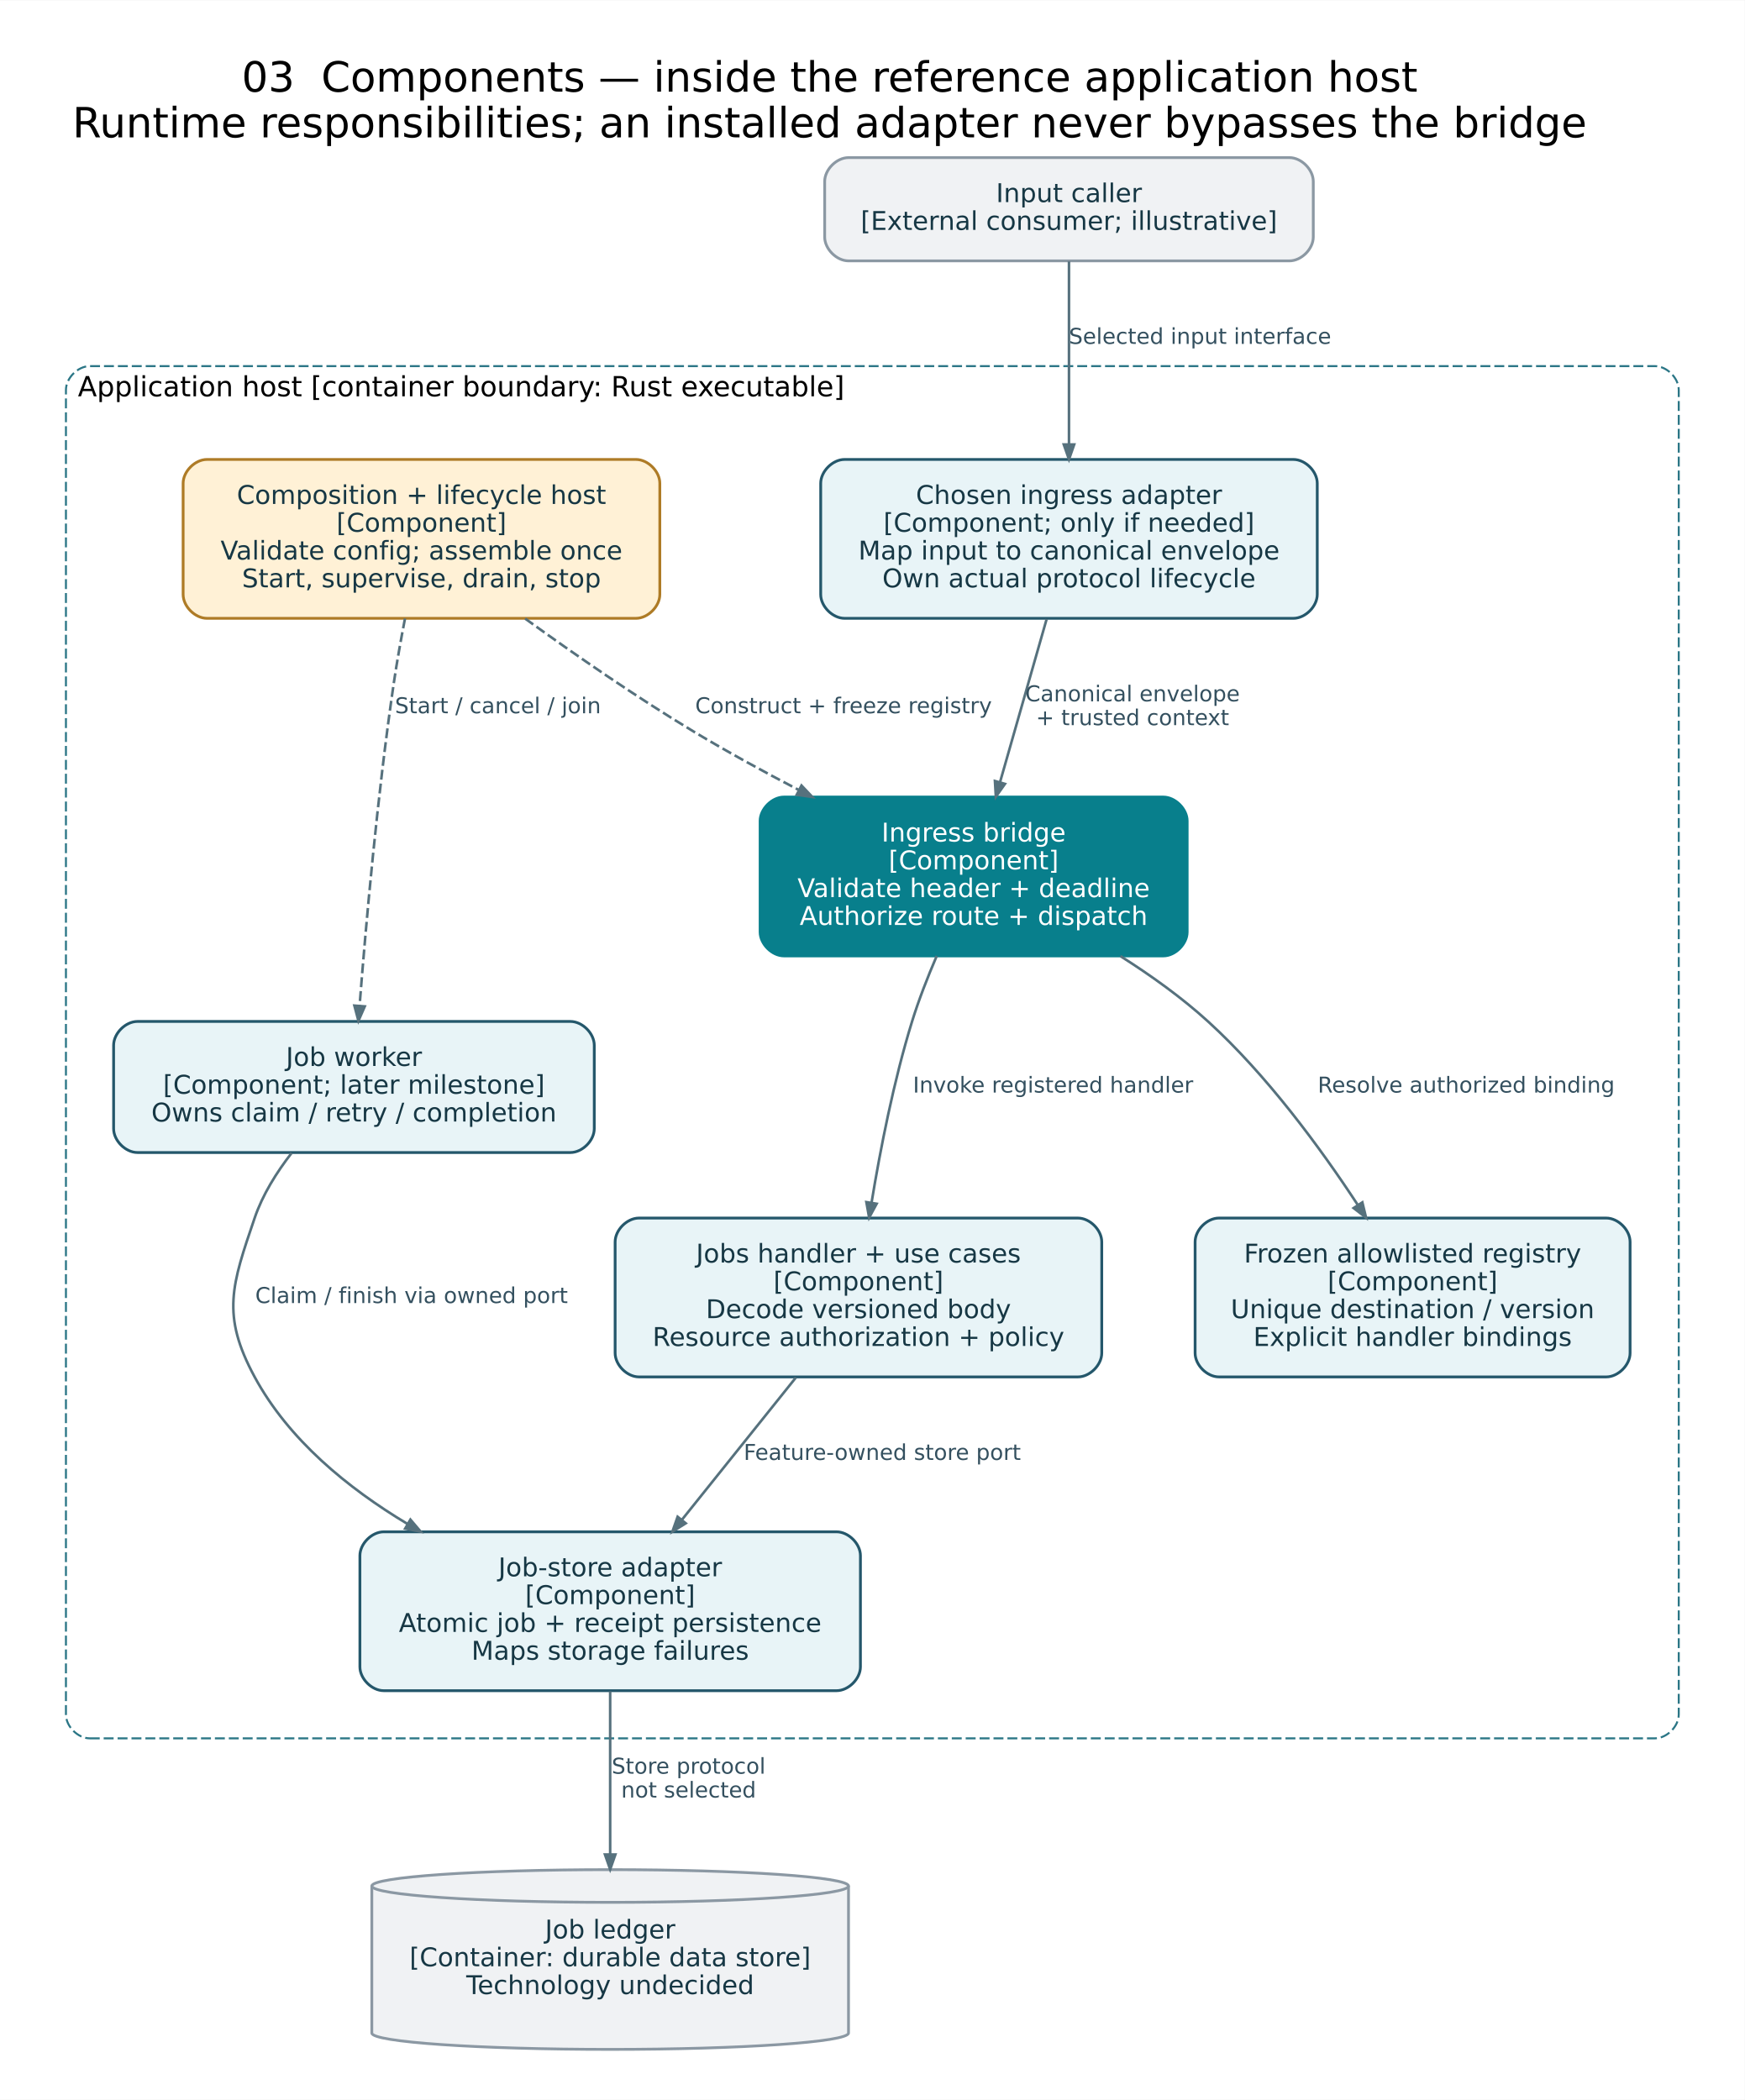
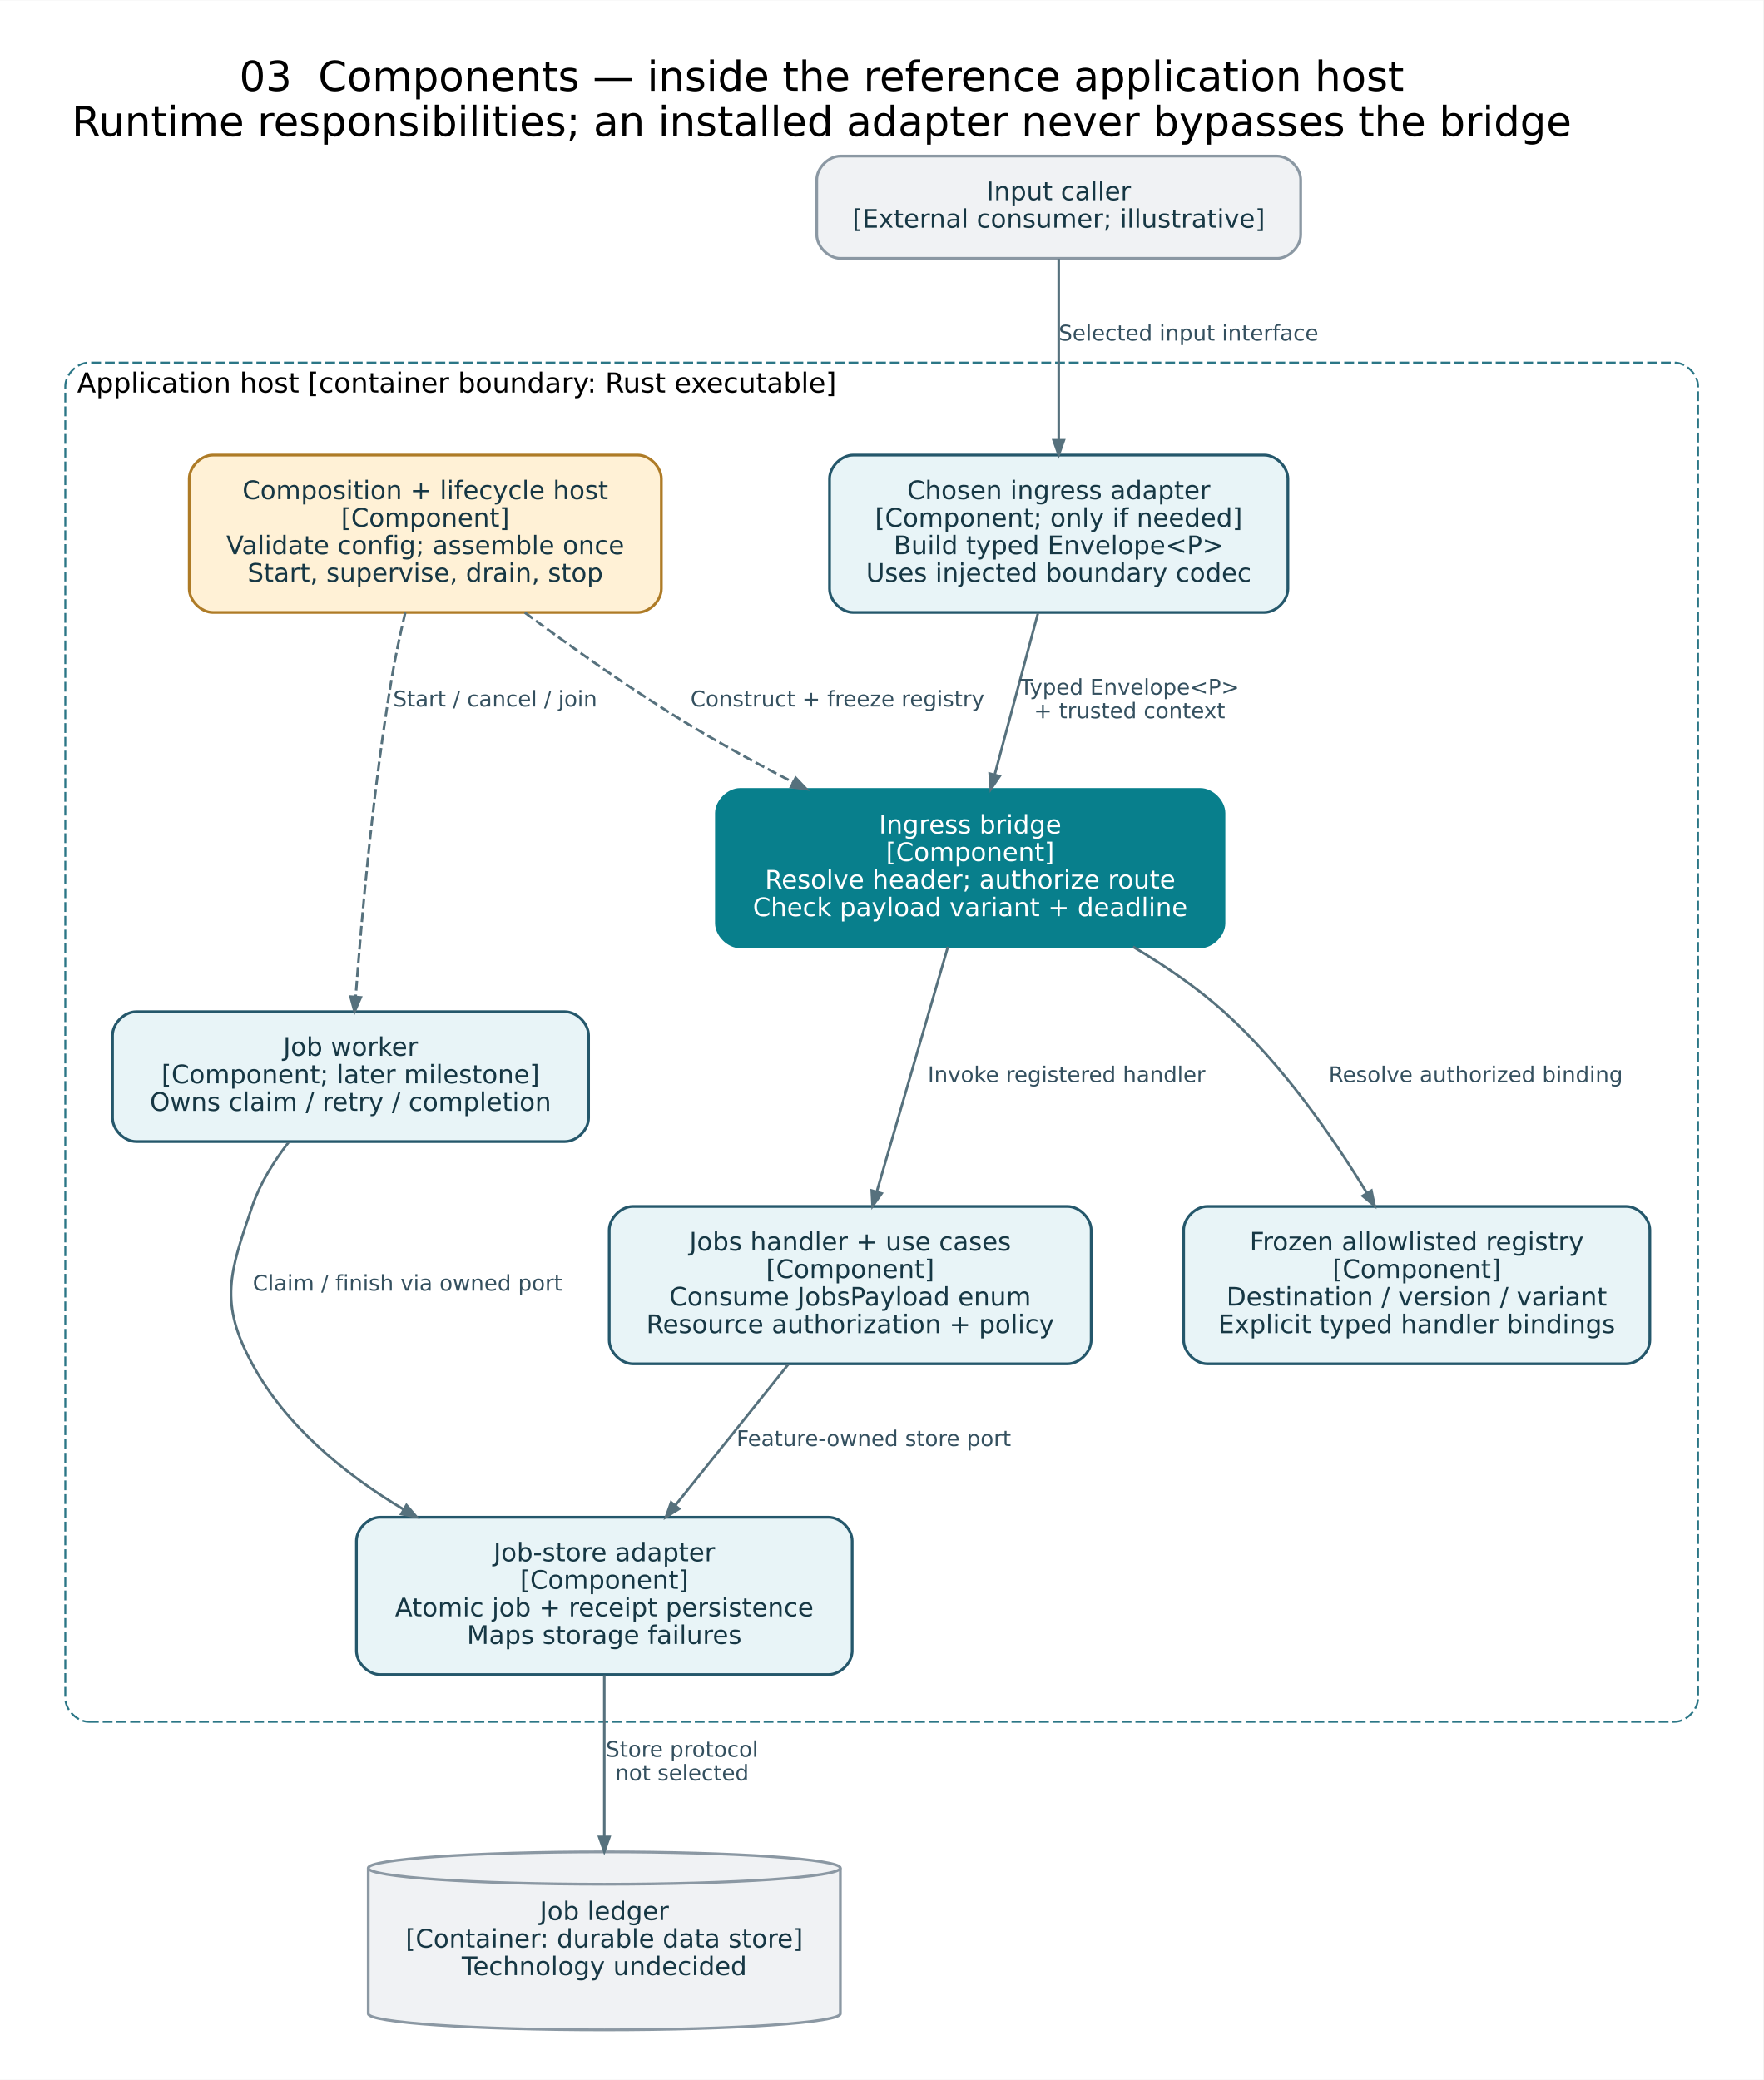
- <svg xmlns="http://www.w3.org/2000/svg" width="878pt" height="1057pt" viewBox="0.00 0.00 878.40 1057.15">
+ <svg xmlns="http://www.w3.org/2000/svg" width="896pt" height="1057pt" viewBox="0.00 0.00 896.40 1057.15">
  <g id="graph0" class="graph" transform="scale(1 1) rotate(0) translate(25.2 1031.95)">
-     <polygon fill="white" stroke="transparent" points="-25.2,25.2 -25.2,-1031.95 853.2,-1031.95 853.2,25.2 -25.2,25.2" />
+     <polygon fill="white" stroke="transparent" points="-25.2,25.2 -25.2,-1031.95 871.2,-1031.95 871.2,25.2 -25.2,25.2" />
    <text text-anchor="middle" x="392.5" y="-985.95" font-family="DejaVu Sans" font-size="21.00">03  Components — inside the reference application host</text>
    <text text-anchor="middle" x="392.5" y="-962.95" font-family="DejaVu Sans" font-size="21.00">Runtime responsibilities; an installed adapter never bypasses the bridge</text>
    <g id="clust1" class="cluster">
-       <path fill="white" stroke="#2b7686" stroke-dasharray="5,2" d="M20,-156.75C20,-156.75 808,-156.75 808,-156.75 814,-156.75 820,-162.75 820,-168.75 820,-168.75 820,-835.75 820,-835.75 820,-841.75 814,-847.75 808,-847.75 808,-847.75 20,-847.75 20,-847.75 14,-847.75 8,-841.75 8,-835.75 8,-835.75 8,-168.75 8,-168.75 8,-162.75 14,-156.75 20,-156.75" />
+       <path fill="white" stroke="#2b7686" stroke-dasharray="5,2" d="M20,-156.75C20,-156.75 826,-156.75 826,-156.75 832,-156.75 838,-162.75 838,-168.75 838,-168.75 838,-835.75 838,-835.75 838,-841.75 832,-847.75 826,-847.75 826,-847.75 20,-847.75 20,-847.75 14,-847.75 8,-841.75 8,-835.75 8,-835.75 8,-168.75 8,-168.75 8,-162.75 14,-156.75 20,-156.75" />
      <text text-anchor="middle" x="207" y="-832.55" font-family="DejaVu Sans" font-size="14.00">Application host [container boundary: Rust executable]</text>
    </g>
    <g id="node1" class="node">
      <path fill="#f0f2f4" stroke="#8b98a3" stroke-width="1.4" d="M624,-952.75C624,-952.75 402,-952.75 402,-952.75 396,-952.75 390,-946.75 390,-940.75 390,-940.75 390,-912.75 390,-912.75 390,-906.75 396,-900.75 402,-900.75 402,-900.75 624,-900.75 624,-900.75 630,-900.75 636,-906.75 636,-912.75 636,-912.75 636,-940.75 636,-940.75 636,-946.75 630,-952.75 624,-952.75" />
      <text text-anchor="middle" x="513" y="-930.35" font-family="DejaVu Sans" font-size="13.00" fill="#163744">Input caller</text>
      <text text-anchor="middle" x="513" y="-916.35" font-family="DejaVu Sans" font-size="13.00" fill="#163744">[External consumer; illustrative]</text>
    </g>
    <g id="node3" class="node">
-       <path fill="#e8f4f7" stroke="#24576b" stroke-width="1.4" d="M626,-800.75C626,-800.75 400,-800.75 400,-800.75 394,-800.75 388,-794.75 388,-788.75 388,-788.75 388,-732.75 388,-732.75 388,-726.75 394,-720.75 400,-720.75 400,-720.75 626,-720.75 626,-720.75 632,-720.75 638,-726.75 638,-732.75 638,-732.75 638,-788.75 638,-788.75 638,-794.75 632,-800.75 626,-800.75" />
+       <path fill="#e8f4f7" stroke="#24576b" stroke-width="1.4" d="M617.5,-800.75C617.5,-800.75 408.5,-800.75 408.5,-800.75 402.5,-800.75 396.5,-794.75 396.5,-788.75 396.5,-788.75 396.5,-732.75 396.5,-732.75 396.5,-726.75 402.5,-720.75 408.5,-720.75 408.5,-720.75 617.5,-720.75 617.5,-720.75 623.5,-720.75 629.5,-726.75 629.5,-732.75 629.5,-732.75 629.5,-788.75 629.5,-788.75 629.5,-794.75 623.5,-800.75 617.5,-800.75" />
      <text text-anchor="middle" x="513" y="-778.35" font-family="DejaVu Sans" font-size="13.00" fill="#163744">Chosen ingress adapter</text>
      <text text-anchor="middle" x="513" y="-764.35" font-family="DejaVu Sans" font-size="13.00" fill="#163744">[Component; only if needed]</text>
-       <text text-anchor="middle" x="513" y="-750.35" font-family="DejaVu Sans" font-size="13.00" fill="#163744">Map input to canonical envelope</text>
-       <text text-anchor="middle" x="513" y="-736.35" font-family="DejaVu Sans" font-size="13.00" fill="#163744">Own actual protocol lifecycle</text>
+       <text text-anchor="middle" x="513" y="-750.35" font-family="DejaVu Sans" font-size="13.00" fill="#163744">Build typed Envelope&lt;P&gt;</text>
+       <text text-anchor="middle" x="513" y="-736.35" font-family="DejaVu Sans" font-size="13.00" fill="#163744">Uses injected boundary codec</text>
    </g>
    <g id="edge8" class="edge">
      <path fill="none" stroke="#56717d" stroke-width="1.3" d="M513,-900.48C513,-876.07 513,-838.5 513,-808.61" />
      <polygon fill="#56717d" stroke="#56717d" stroke-width="1.3" points="515.63,-808.29 513,-800.79 510.38,-808.29 515.63,-808.29" />
      <text text-anchor="middle" x="579" y="-858.95" font-family="DejaVu Sans" font-size="11.00" fill="#34505f">Selected input interface</text>
    </g>
    <g id="node2" class="node">
      <path fill="#f0f2f4" stroke="#8b98a3" stroke-width="1.4" d="M402,-82.4C402,-86.94 348.21,-90.63 282,-90.63 215.79,-90.63 162,-86.94 162,-82.4 162,-82.4 162,-8.35 162,-8.35 162,-3.81 215.79,-0.12 282,-0.12 348.21,-0.12 402,-3.81 402,-8.35 402,-8.35 402,-82.4 402,-82.4" />
      <path fill="none" stroke="#8b98a3" stroke-width="1.4" d="M402,-82.4C402,-77.86 348.21,-74.17 282,-74.17 215.79,-74.17 162,-77.86 162,-82.4" />
      <text text-anchor="middle" x="282" y="-55.97" font-family="DejaVu Sans" font-size="13.00" fill="#163744">Job ledger</text>
      <text text-anchor="middle" x="282" y="-41.97" font-family="DejaVu Sans" font-size="13.00" fill="#163744">[Container: durable data store]</text>
      <text text-anchor="middle" x="282" y="-27.97" font-family="DejaVu Sans" font-size="13.00" fill="#163744">Technology undecided</text>
    </g>
    <g id="node4" class="node">
-       <path fill="#087f8c" stroke="#087f8c" stroke-width="1.4" d="M560.5,-630.75C560.5,-630.75 369.5,-630.75 369.5,-630.75 363.5,-630.75 357.5,-624.75 357.5,-618.75 357.5,-618.75 357.5,-562.75 357.5,-562.75 357.5,-556.75 363.5,-550.75 369.5,-550.75 369.5,-550.75 560.5,-550.75 560.5,-550.75 566.5,-550.75 572.5,-556.75 572.5,-562.75 572.5,-562.75 572.5,-618.75 572.5,-618.75 572.5,-624.75 566.5,-630.75 560.5,-630.75" />
-       <text text-anchor="middle" x="465" y="-608.35" font-family="DejaVu Sans" font-size="13.00" fill="white">Ingress bridge</text>
-       <text text-anchor="middle" x="465" y="-594.35" font-family="DejaVu Sans" font-size="13.00" fill="white">[Component]</text>
-       <text text-anchor="middle" x="465" y="-580.35" font-family="DejaVu Sans" font-size="13.00" fill="white">Validate header + deadline</text>
-       <text text-anchor="middle" x="465" y="-566.35" font-family="DejaVu Sans" font-size="13.00" fill="white">Authorize route + dispatch</text>
+       <path fill="#087f8c" stroke="#087f8c" stroke-width="1.4" d="M585,-630.75C585,-630.75 351,-630.75 351,-630.75 345,-630.75 339,-624.75 339,-618.75 339,-618.75 339,-562.75 339,-562.75 339,-556.75 345,-550.75 351,-550.75 351,-550.75 585,-550.75 585,-550.75 591,-550.75 597,-556.75 597,-562.75 597,-562.75 597,-618.75 597,-618.75 597,-624.75 591,-630.75 585,-630.75" />
+       <text text-anchor="middle" x="468" y="-608.35" font-family="DejaVu Sans" font-size="13.00" fill="white">Ingress bridge</text>
+       <text text-anchor="middle" x="468" y="-594.35" font-family="DejaVu Sans" font-size="13.00" fill="white">[Component]</text>
+       <text text-anchor="middle" x="468" y="-580.35" font-family="DejaVu Sans" font-size="13.00" fill="white">Resolve header; authorize route</text>
+       <text text-anchor="middle" x="468" y="-566.35" font-family="DejaVu Sans" font-size="13.00" fill="white">Check payload variant + deadline</text>
    </g>
    <g id="edge1" class="edge">
-       <path fill="none" stroke="#56717d" stroke-width="1.3" d="M501.75,-720.36C494.73,-695.82 485.68,-664.13 478.31,-638.34" />
-       <polygon fill="#56717d" stroke="#56717d" stroke-width="1.3" points="480.77,-637.38 476.18,-630.89 475.72,-638.82 480.77,-637.38" />
-       <text text-anchor="middle" x="545" y="-678.95" font-family="DejaVu Sans" font-size="11.00" fill="#34505f">Canonical envelope</text>
-       <text text-anchor="middle" x="545" y="-666.95" font-family="DejaVu Sans" font-size="11.00" fill="#34505f">+ trusted context</text>
+       <path fill="none" stroke="#56717d" stroke-width="1.3" d="M502.45,-720.36C495.88,-695.82 487.39,-664.13 480.48,-638.34" />
+       <polygon fill="#56717d" stroke="#56717d" stroke-width="1.3" points="482.96,-637.46 478.48,-630.89 477.89,-638.82 482.96,-637.46" />
+       <text text-anchor="middle" x="549" y="-678.95" font-family="DejaVu Sans" font-size="11.00" fill="#34505f">Typed Envelope&lt;P&gt;</text>
+       <text text-anchor="middle" x="549" y="-666.95" font-family="DejaVu Sans" font-size="11.00" fill="#34505f">+ trusted context</text>
    </g>
    <g id="node5" class="node">
-       <path fill="#e8f4f7" stroke="#24576b" stroke-width="1.4" d="M783.5,-418.75C783.5,-418.75 588.5,-418.75 588.5,-418.75 582.5,-418.75 576.5,-412.75 576.5,-406.75 576.5,-406.75 576.5,-350.75 576.5,-350.75 576.5,-344.75 582.5,-338.75 588.5,-338.75 588.5,-338.75 783.5,-338.75 783.5,-338.75 789.5,-338.75 795.5,-344.75 795.5,-350.75 795.5,-350.75 795.5,-406.75 795.5,-406.75 795.5,-412.75 789.5,-418.75 783.5,-418.75" />
-       <text text-anchor="middle" x="686" y="-396.35" font-family="DejaVu Sans" font-size="13.00" fill="#163744">Frozen allowlisted registry</text>
-       <text text-anchor="middle" x="686" y="-382.35" font-family="DejaVu Sans" font-size="13.00" fill="#163744">[Component]</text>
-       <text text-anchor="middle" x="686" y="-368.35" font-family="DejaVu Sans" font-size="13.00" fill="#163744">Unique destination / version</text>
-       <text text-anchor="middle" x="686" y="-354.35" font-family="DejaVu Sans" font-size="13.00" fill="#163744">Explicit handler bindings</text>
+       <path fill="#e8f4f7" stroke="#24576b" stroke-width="1.4" d="M801.5,-418.75C801.5,-418.75 588.5,-418.75 588.5,-418.75 582.5,-418.75 576.5,-412.75 576.5,-406.75 576.5,-406.75 576.5,-350.75 576.5,-350.75 576.5,-344.75 582.5,-338.75 588.5,-338.75 588.5,-338.75 801.5,-338.75 801.5,-338.75 807.5,-338.75 813.5,-344.75 813.5,-350.75 813.5,-350.75 813.5,-406.75 813.5,-406.75 813.5,-412.75 807.5,-418.75 801.5,-418.75" />
+       <text text-anchor="middle" x="695" y="-396.35" font-family="DejaVu Sans" font-size="13.00" fill="#163744">Frozen allowlisted registry</text>
+       <text text-anchor="middle" x="695" y="-382.35" font-family="DejaVu Sans" font-size="13.00" fill="#163744">[Component]</text>
+       <text text-anchor="middle" x="695" y="-368.35" font-family="DejaVu Sans" font-size="13.00" fill="#163744">Destination / version / variant</text>
+       <text text-anchor="middle" x="695" y="-354.35" font-family="DejaVu Sans" font-size="13.00" fill="#163744">Explicit typed handler bindings</text>
    </g>
    <g id="edge2" class="edge">
-       <path fill="none" stroke="#56717d" stroke-width="1.3" d="M538.9,-550.65C554.26,-540.92 569.78,-529.79 583,-517.75 612.69,-490.71 639.59,-454.04 658.44,-425.3" />
-       <polygon fill="#56717d" stroke="#56717d" stroke-width="1.3" points="660.7,-426.65 662.58,-418.93 656.29,-423.79 660.7,-426.65" />
-       <text text-anchor="middle" x="713" y="-481.95" font-family="DejaVu Sans" font-size="11.00" fill="#34505f">Resolve authorized binding</text>
+       <path fill="none" stroke="#56717d" stroke-width="1.3" d="M550.82,-550.74C567.04,-541.17 583.25,-530.08 597,-517.75 626.49,-491.3 652.09,-454.44 669.73,-425.47" />
+       <polygon fill="#56717d" stroke="#56717d" stroke-width="1.3" points="671.98,-426.82 673.59,-419.04 667.48,-424.11 671.98,-426.82" />
+       <text text-anchor="middle" x="725" y="-481.95" font-family="DejaVu Sans" font-size="11.00" fill="#34505f">Resolve authorized binding</text>
    </g>
    <g id="node6" class="node">
      <path fill="#e8f4f7" stroke="#24576b" stroke-width="1.4" d="M517.5,-418.75C517.5,-418.75 296.5,-418.75 296.5,-418.75 290.5,-418.75 284.5,-412.75 284.5,-406.75 284.5,-406.75 284.5,-350.75 284.5,-350.75 284.5,-344.75 290.5,-338.75 296.5,-338.75 296.5,-338.75 517.5,-338.75 517.5,-338.75 523.5,-338.75 529.5,-344.75 529.5,-350.75 529.5,-350.75 529.5,-406.75 529.5,-406.75 529.5,-412.75 523.5,-418.75 517.5,-418.75" />
      <text text-anchor="middle" x="407" y="-396.35" font-family="DejaVu Sans" font-size="13.00" fill="#163744">Jobs handler + use cases</text>
      <text text-anchor="middle" x="407" y="-382.35" font-family="DejaVu Sans" font-size="13.00" fill="#163744">[Component]</text>
-       <text text-anchor="middle" x="407" y="-368.35" font-family="DejaVu Sans" font-size="13.00" fill="#163744">Decode versioned body</text>
+       <text text-anchor="middle" x="407" y="-368.35" font-family="DejaVu Sans" font-size="13.00" fill="#163744">Consume JobsPayload enum</text>
      <text text-anchor="middle" x="407" y="-354.35" font-family="DejaVu Sans" font-size="13.00" fill="#163744">Resource authorization + policy</text>
    </g>
    <g id="edge3" class="edge">
-       <path fill="none" stroke="#56717d" stroke-width="1.3" d="M446.4,-550.71C441.88,-540.18 437.38,-528.67 434,-517.75 424.77,-487.9 418.02,-453.41 413.58,-426.38" />
-       <polygon fill="#56717d" stroke="#56717d" stroke-width="1.3" points="416.17,-425.95 412.39,-418.96 410.99,-426.78 416.17,-425.95" />
-       <text text-anchor="middle" x="505" y="-481.95" font-family="DejaVu Sans" font-size="11.00" fill="#34505f">Invoke registered handler</text>
+       <path fill="none" stroke="#56717d" stroke-width="1.3" d="M456.67,-550.74C446.43,-515.49 431.34,-463.55 420.49,-426.18" />
+       <polygon fill="#56717d" stroke="#56717d" stroke-width="1.3" points="422.99,-425.37 418.37,-418.9 417.94,-426.84 422.99,-425.37" />
+       <text text-anchor="middle" x="517" y="-481.95" font-family="DejaVu Sans" font-size="11.00" fill="#34505f">Invoke registered handler</text>
    </g>
    <g id="node7" class="node">
      <path fill="#e8f4f7" stroke="#24576b" stroke-width="1.4" d="M396,-260.75C396,-260.75 168,-260.75 168,-260.75 162,-260.75 156,-254.75 156,-248.75 156,-248.75 156,-192.75 156,-192.75 156,-186.75 162,-180.75 168,-180.75 168,-180.75 396,-180.75 396,-180.75 402,-180.75 408,-186.75 408,-192.75 408,-192.75 408,-248.75 408,-248.75 408,-254.75 402,-260.75 396,-260.75" />
      <text text-anchor="middle" x="282" y="-238.35" font-family="DejaVu Sans" font-size="13.00" fill="#163744">Job-store adapter</text>
      <text text-anchor="middle" x="282" y="-224.35" font-family="DejaVu Sans" font-size="13.00" fill="#163744">[Component]</text>
      <text text-anchor="middle" x="282" y="-210.35" font-family="DejaVu Sans" font-size="13.00" fill="#163744">Atomic job + receipt persistence</text>
      <text text-anchor="middle" x="282" y="-196.35" font-family="DejaVu Sans" font-size="13.00" fill="#163744">Maps storage failures</text>
    </g>
    <g id="edge4" class="edge">
      <path fill="none" stroke="#56717d" stroke-width="1.3" d="M375.46,-338.38C358,-316.59 336.22,-289.42 318.09,-266.78" />
      <polygon fill="#56717d" stroke="#56717d" stroke-width="1.3" points="320.05,-265.04 313.32,-260.83 315.96,-268.33 320.05,-265.04" />
      <text text-anchor="middle" x="419" y="-296.95" font-family="DejaVu Sans" font-size="11.00" fill="#34505f">Feature-owned store port</text>
    </g>
    <g id="edge9" class="edge">
      <path fill="none" stroke="#56717d" stroke-width="1.3" d="M282,-180.41C282,-156.13 282,-124.7 282,-98.38" />
      <polygon fill="#56717d" stroke="#56717d" stroke-width="1.3" points="284.63,-98.25 282,-90.75 279.38,-98.25 284.63,-98.25" />
      <text text-anchor="middle" x="321.5" y="-138.95" font-family="DejaVu Sans" font-size="11.00" fill="#34505f">Store protocol</text>
      <text text-anchor="middle" x="321.5" y="-126.95" font-family="DejaVu Sans" font-size="11.00" fill="#34505f">not selected</text>
    </g>
    <g id="node8" class="node">
      <path fill="#e8f4f7" stroke="#24576b" stroke-width="1.4" d="M262,-517.75C262,-517.75 44,-517.75 44,-517.75 38,-517.75 32,-511.75 32,-505.75 32,-505.75 32,-463.75 32,-463.75 32,-457.75 38,-451.75 44,-451.75 44,-451.75 262,-451.75 262,-451.75 268,-451.75 274,-457.75 274,-463.75 274,-463.75 274,-505.75 274,-505.75 274,-511.75 268,-517.75 262,-517.75" />
      <text text-anchor="middle" x="153" y="-495.35" font-family="DejaVu Sans" font-size="13.00" fill="#163744">Job worker</text>
      <text text-anchor="middle" x="153" y="-481.35" font-family="DejaVu Sans" font-size="13.00" fill="#163744">[Component; later milestone]</text>
      <text text-anchor="middle" x="153" y="-467.35" font-family="DejaVu Sans" font-size="13.00" fill="#163744">Owns claim / retry / completion</text>
    </g>
    <g id="edge5" class="edge">
      <path fill="none" stroke="#56717d" stroke-width="1.3" d="M121.61,-451.5C114.04,-441.74 106.99,-430.48 103,-418.75 91.55,-385.09 86.08,-370.02 103,-338.75 120.07,-307.2 149.76,-282.8 180.1,-264.64" />
      <polygon fill="#56717d" stroke="#56717d" stroke-width="1.3" points="181.43,-266.91 186.58,-260.86 178.78,-262.37 181.43,-266.91" />
      <text text-anchor="middle" x="182" y="-375.95" font-family="DejaVu Sans" font-size="11.00" fill="#34505f">Claim / finish via owned port</text>
    </g>
    <g id="node9" class="node">
-       <path fill="#fff1d6" stroke="#ae7b26" stroke-width="1.4" d="M295,-800.75C295,-800.75 79,-800.75 79,-800.75 73,-800.75 67,-794.75 67,-788.75 67,-788.75 67,-732.75 67,-732.75 67,-726.75 73,-720.75 79,-720.75 79,-720.75 295,-720.75 295,-720.75 301,-720.75 307,-726.75 307,-732.75 307,-732.75 307,-788.75 307,-788.75 307,-794.75 301,-800.75 295,-800.75" />
-       <text text-anchor="middle" x="187" y="-778.35" font-family="DejaVu Sans" font-size="13.00" fill="#163744">Composition + lifecycle host</text>
-       <text text-anchor="middle" x="187" y="-764.35" font-family="DejaVu Sans" font-size="13.00" fill="#163744">[Component]</text>
-       <text text-anchor="middle" x="187" y="-750.35" font-family="DejaVu Sans" font-size="13.00" fill="#163744">Validate config; assemble once</text>
-       <text text-anchor="middle" x="187" y="-736.35" font-family="DejaVu Sans" font-size="13.00" fill="#163744">Start, supervise, drain, stop</text>
+       <path fill="#fff1d6" stroke="#ae7b26" stroke-width="1.4" d="M299,-800.75C299,-800.75 83,-800.75 83,-800.75 77,-800.75 71,-794.75 71,-788.75 71,-788.75 71,-732.75 71,-732.75 71,-726.75 77,-720.75 83,-720.75 83,-720.75 299,-720.75 299,-720.75 305,-720.75 311,-726.75 311,-732.75 311,-732.75 311,-788.75 311,-788.75 311,-794.75 305,-800.75 299,-800.75" />
+       <text text-anchor="middle" x="191" y="-778.35" font-family="DejaVu Sans" font-size="13.00" fill="#163744">Composition + lifecycle host</text>
+       <text text-anchor="middle" x="191" y="-764.35" font-family="DejaVu Sans" font-size="13.00" fill="#163744">[Component]</text>
+       <text text-anchor="middle" x="191" y="-750.35" font-family="DejaVu Sans" font-size="13.00" fill="#163744">Validate config; assemble once</text>
+       <text text-anchor="middle" x="191" y="-736.35" font-family="DejaVu Sans" font-size="13.00" fill="#163744">Start, supervise, drain, stop</text>
    </g>
    <g id="edge6" class="edge">
-       <path fill="none" stroke="#56717d" stroke-width="1.3" stroke-dasharray="5,2" d="M239.2,-720.6C264.3,-702.46 295.13,-681.12 324,-663.75 340.74,-653.68 359.05,-643.65 376.77,-634.42" />
-       <polygon fill="#56717d" stroke="#56717d" stroke-width="1.3" points="378.33,-636.56 383.79,-630.79 375.92,-631.9 378.33,-636.56" />
-       <text text-anchor="middle" x="399.5" y="-672.95" font-family="DejaVu Sans" font-size="11.00" fill="#34505f">Construct + freeze registry</text>
+       <path fill="none" stroke="#56717d" stroke-width="1.3" stroke-dasharray="5,2" d="M241.59,-720.67C266.16,-702.44 296.47,-681.01 325,-663.75 341.69,-653.65 359.98,-643.68 377.73,-634.52" />
+       <polygon fill="#56717d" stroke="#56717d" stroke-width="1.3" points="379.29,-636.68 384.77,-630.92 376.9,-632 379.29,-636.68" />
+       <text text-anchor="middle" x="400.5" y="-672.95" font-family="DejaVu Sans" font-size="11.00" fill="#34505f">Construct + freeze registry</text>
    </g>
    <g id="edge7" class="edge">
-       <path fill="none" stroke="#56717d" stroke-width="1.3" stroke-dasharray="5,2" d="M178.7,-720.63C176.64,-710 174.57,-698.46 173,-687.75 164.8,-631.73 159.02,-566.48 155.84,-525.63" />
-       <polygon fill="#56717d" stroke="#56717d" stroke-width="1.3" points="158.45,-525.33 155.26,-518.05 153.22,-525.73 158.45,-525.33" />
-       <text text-anchor="middle" x="225.5" y="-672.95" font-family="DejaVu Sans" font-size="11.00" fill="#34505f">Start / cancel / join</text>
+       <path fill="none" stroke="#56717d" stroke-width="1.3" stroke-dasharray="5,2" d="M180.82,-720.7C178.31,-710.07 175.82,-698.51 174,-687.75 164.52,-631.74 158.65,-566.22 155.61,-525.35" />
+       <polygon fill="#56717d" stroke="#56717d" stroke-width="1.3" points="158.22,-525.05 155.05,-517.76 152.98,-525.43 158.22,-525.05" />
+       <text text-anchor="middle" x="226.5" y="-672.95" font-family="DejaVu Sans" font-size="11.00" fill="#34505f">Start / cancel / join</text>
    </g>
  </g>
</svg>
